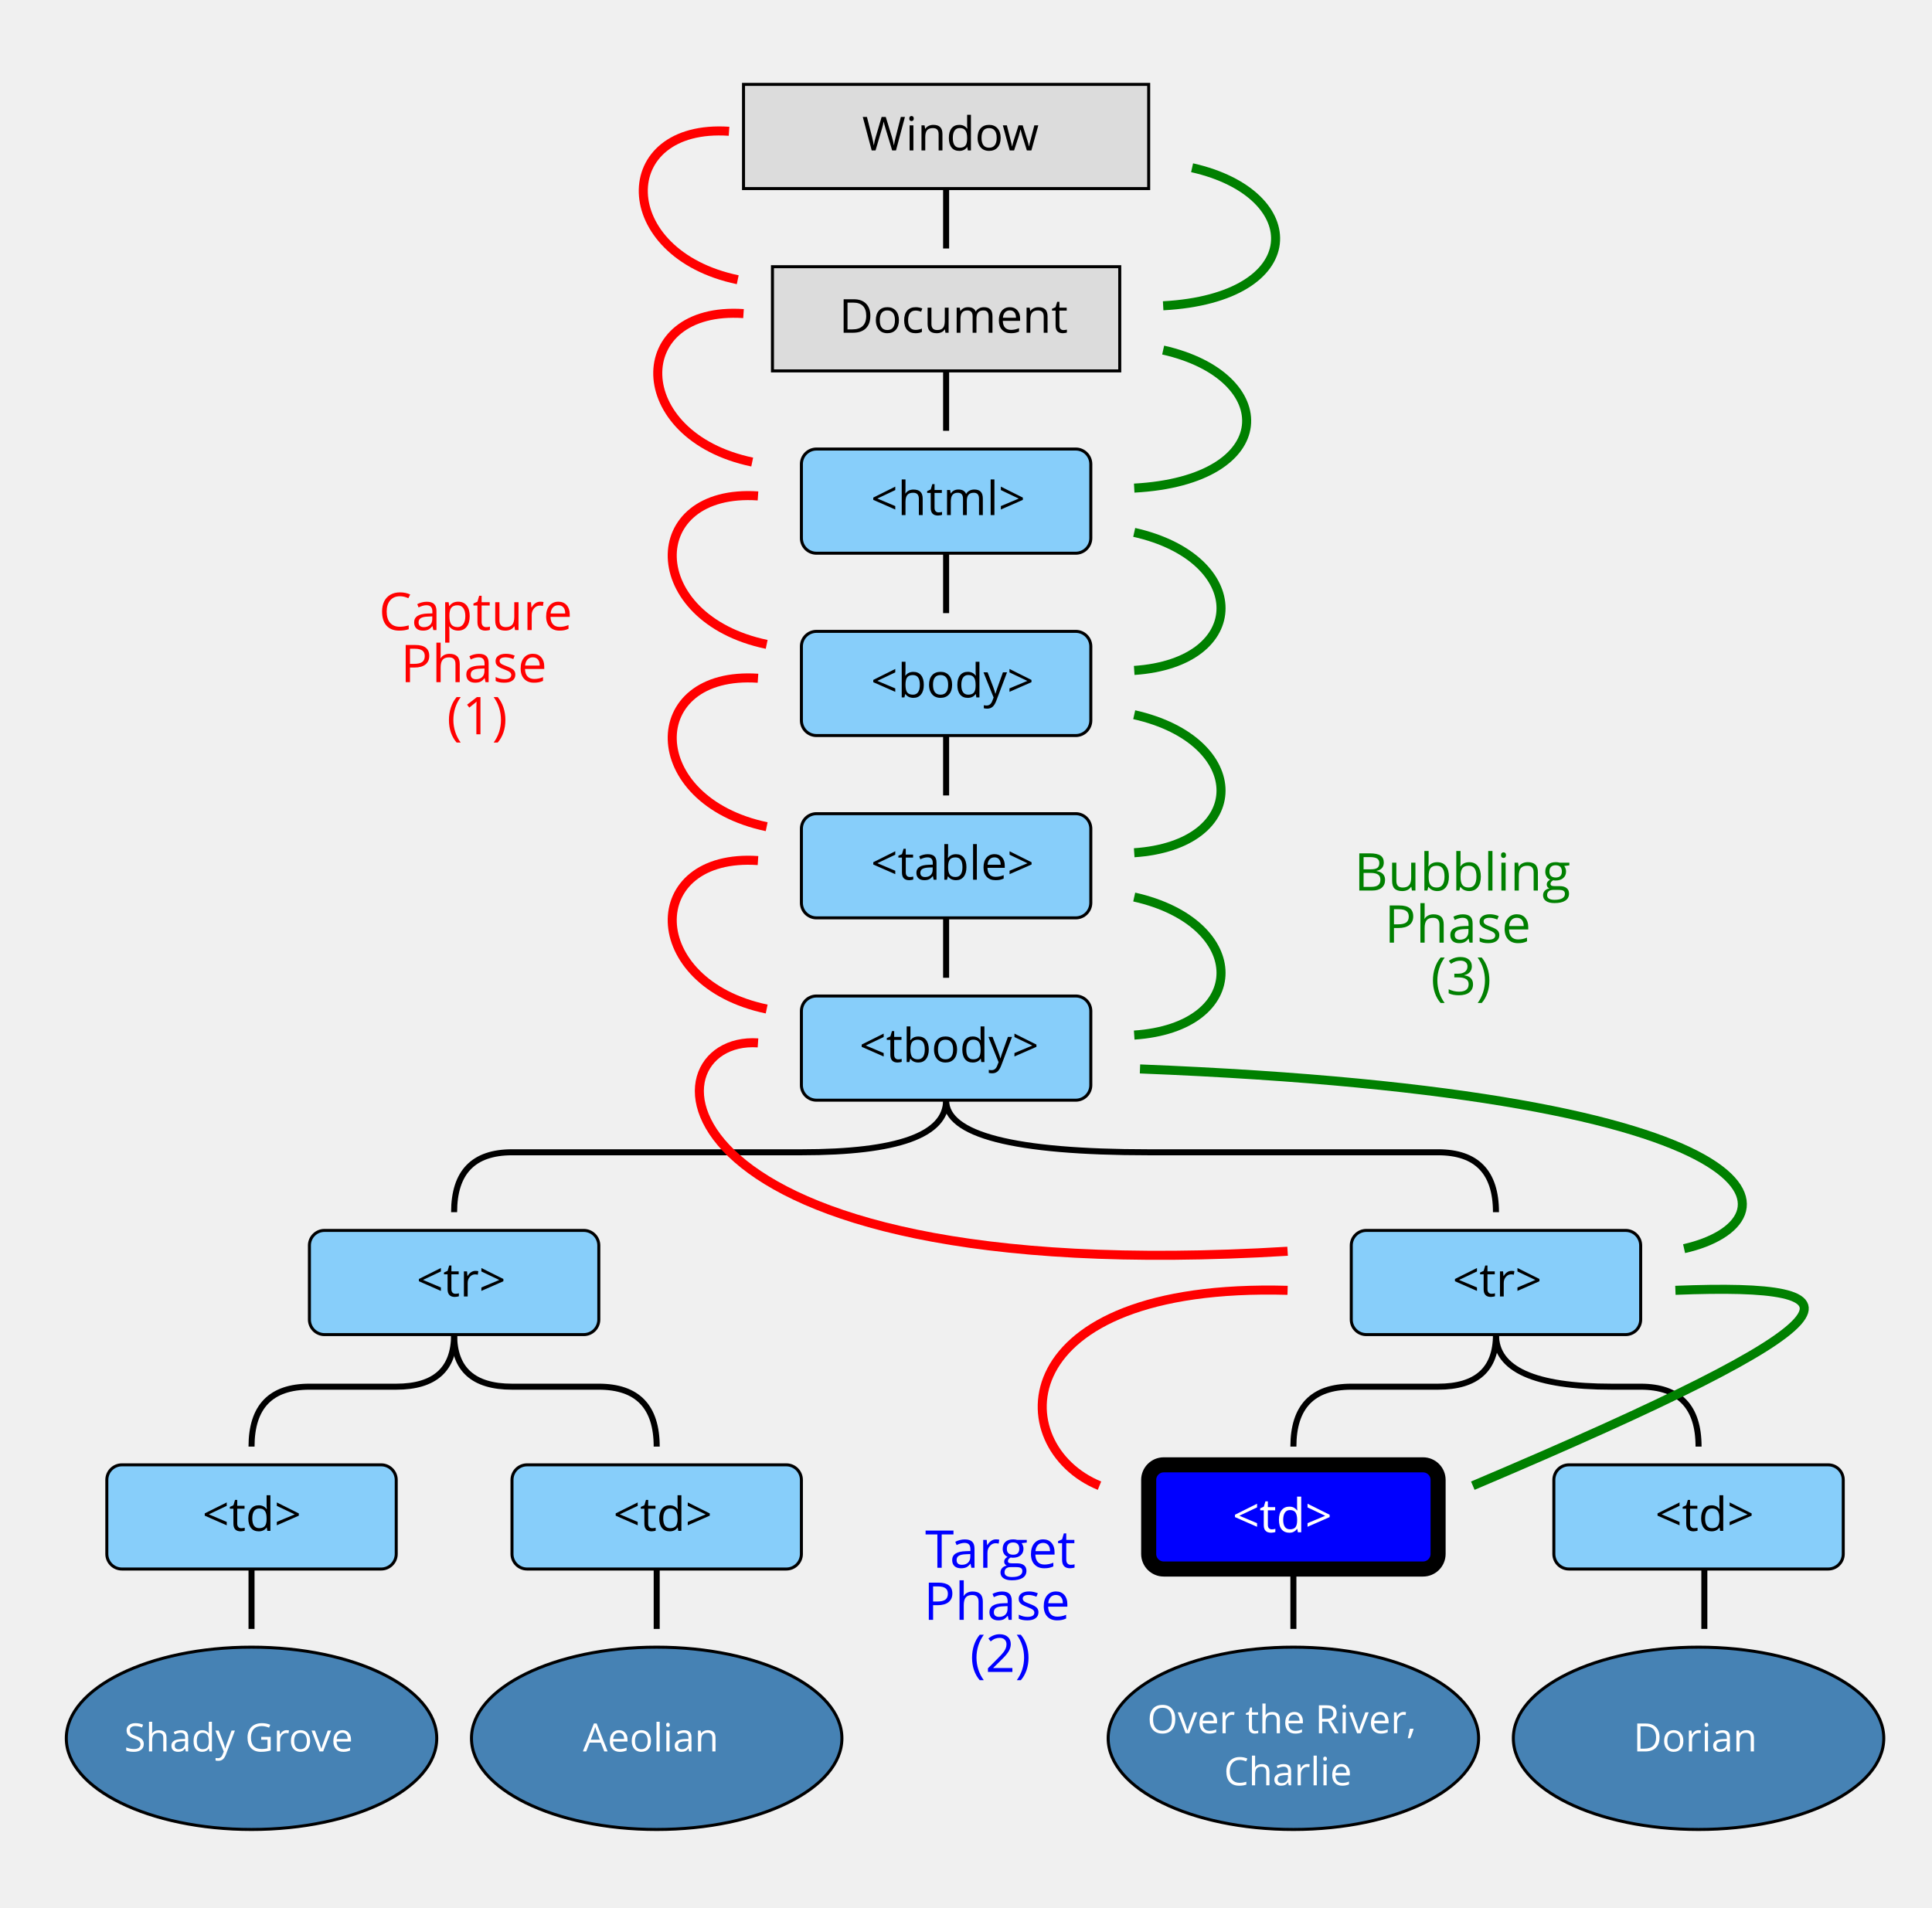
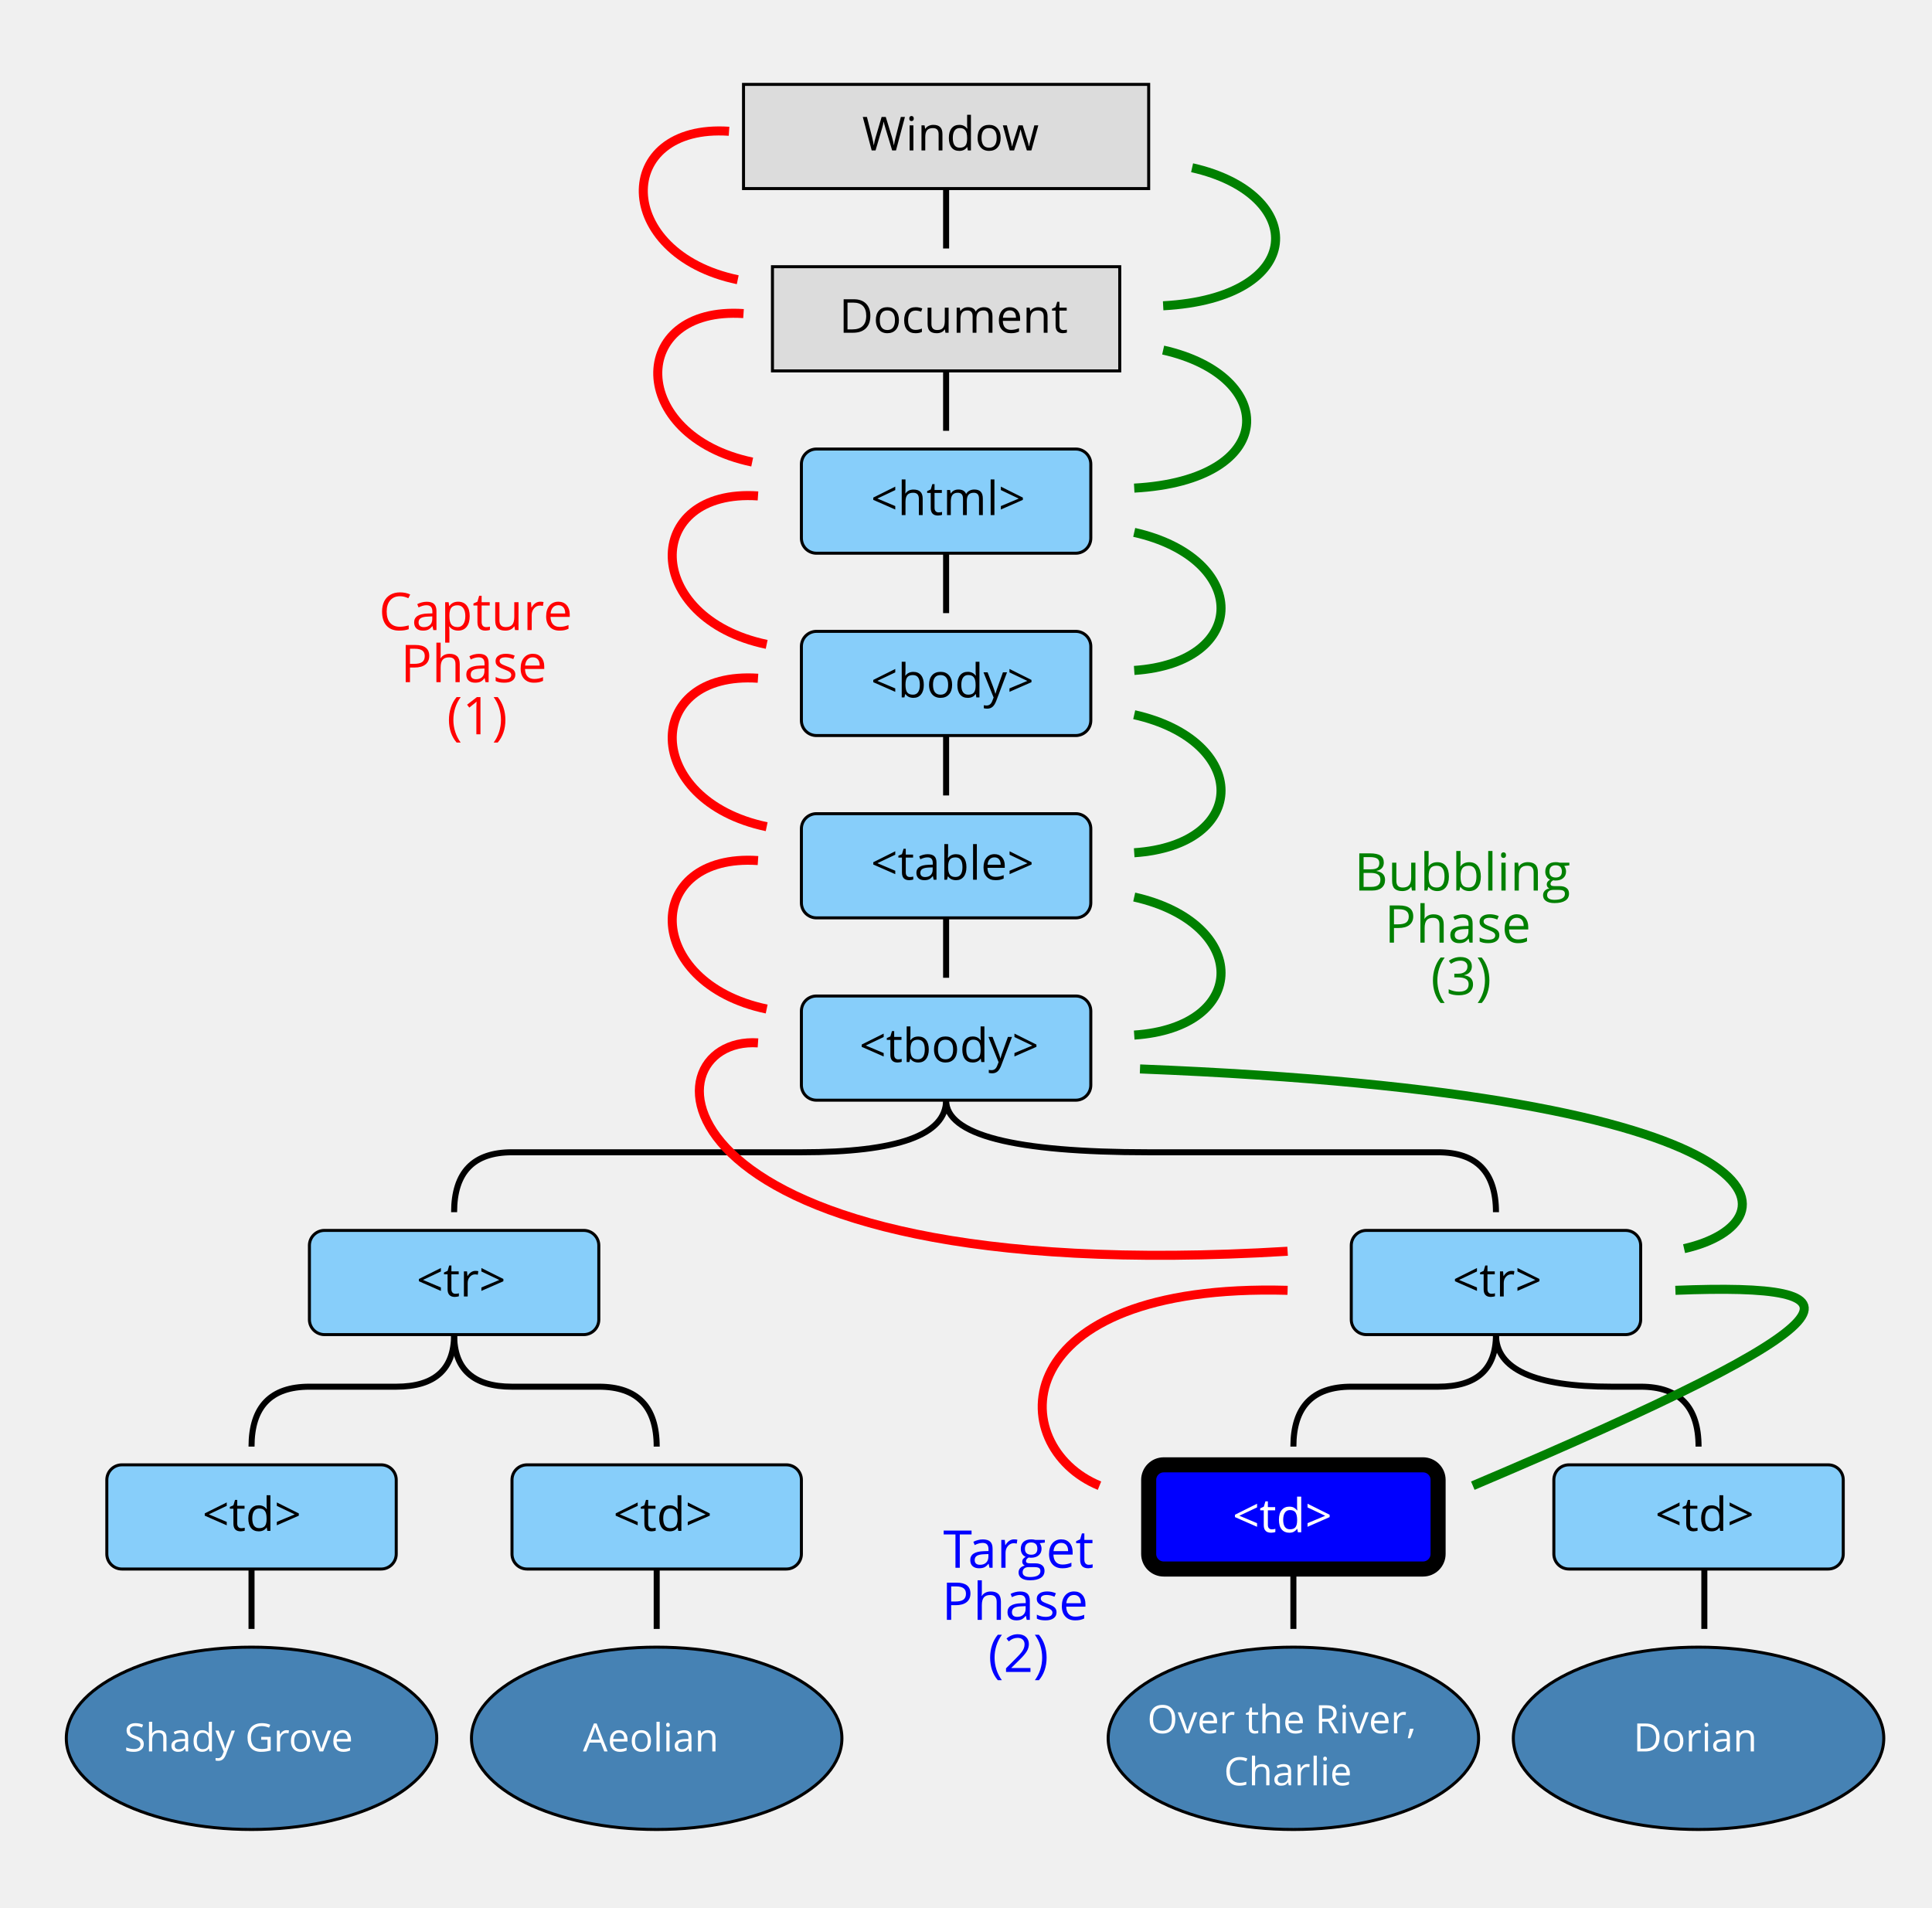
<svg xmlns="http://www.w3.org/2000/svg" width="641px" height="633px" viewBox="0 0 641 633" version="1.1">
  <g id="dom" stroke="none" stroke-width="1" fill="none" fill-rule="evenodd">
    <g id="eventflow.svg">
      <g id="eventflow" transform="translate(22, 28)">
        <g id="nodes">
          <g id="Window-node" transform="translate(224.6847, 0)">
            <g id="Group">
              <rect id="Rectangle-path" stroke="#000000" fill="#DCDCDC" x="0" y="0" width="134.427" height="34.567" />
              <text id="Window" fill="#000000" font-family="OpenSans-Regular, Open Sans" font-size="15.555" font-weight="normal">
                <tspan x="39.368" y="21.913">Window</tspan>
              </text>
            </g>
          </g>
          <g id="document-node" transform="translate(234.2866, 60.49254)">
            <g id="Group">
              <rect id="Rectangle-path" stroke="#000000" fill="#DCDCDC" x="0" y="0" width="115.223" height="34.567" />
              <text id="Document" fill="#000000" font-family="OpenSans-Regular, Open Sans" font-size="15.555" font-weight="normal">
                <tspan x="22.084" y="21.913">Document</tspan>
              </text>
            </g>
          </g>
          <g id="html-node" transform="translate(243.8885, 120.9851)">
            <rect id="Rectangle-path" stroke="#000000" fill="#87CEFA" x="0" y="0" width="96.019" height="34.567" rx="5" />
            <text id="&lt;html&gt;" fill="#000000" font-family="OpenSans-Regular, Open Sans" font-size="15.555" font-weight="normal">
              <tspan x="23.045" y="21.913">&lt;html&gt;</tspan>
            </text>
          </g>
          <g id="body-node" transform="translate(243.8885, 181.4776)">
            <rect id="Rectangle-path" stroke="#000000" fill="#87CEFA" x="0" y="0" width="96.019" height="34.567" rx="5" />
            <text id="&lt;body&gt;" fill="#000000" font-family="OpenSans-Regular, Open Sans" font-size="15.555" font-weight="normal">
              <tspan x="23.045" y="21.913">&lt;body&gt;</tspan>
            </text>
          </g>
          <g id="table-node" transform="translate(243.8885, 241.9701)">
            <rect id="Rectangle-path" stroke="#000000" fill="#87CEFA" x="0" y="0" width="96.019" height="34.567" rx="5" />
            <text id="&lt;table&gt;" fill="#000000" font-family="OpenSans-Regular, Open Sans" font-size="15.555" font-weight="normal">
              <tspan x="23.045" y="21.913">&lt;table&gt;</tspan>
            </text>
          </g>
          <g id="tbody-node" transform="translate(243.8885, 302.4627)">
            <rect id="Rectangle-path" stroke="#000000" fill="#87CEFA" x="0" y="0" width="96.019" height="34.567" rx="5" />
            <text id="&lt;tbody&gt;" fill="#000000" font-family="OpenSans-Regular, Open Sans" font-size="15.555" font-weight="normal">
              <tspan x="19.204" y="21.913">&lt;tbody&gt;</tspan>
            </text>
          </g>
          <g id="tr_1-node" transform="translate(80.65605, 380.2388)">
            <rect id="Rectangle-path" stroke="#000000" fill="#87CEFA" x="0" y="0" width="96.019" height="34.567" rx="5" />
            <text id="&lt;tr&gt;" fill="#000000" font-family="OpenSans-Regular, Open Sans" font-size="15.555" font-weight="normal">
              <tspan x="35.527" y="21.913">&lt;tr&gt;</tspan>
            </text>
          </g>
          <g id="tr_2-node" transform="translate(426.3248, 380.2388)">
            <rect id="Rectangle-path" stroke="#000000" fill="#87CEFA" x="0" y="0" width="96.019" height="34.567" rx="5" />
            <text id="&lt;tr&gt;" fill="#000000" font-family="OpenSans-Regular, Open Sans" font-size="15.555" font-weight="normal">
              <tspan x="33.607" y="21.913">&lt;tr&gt;</tspan>
            </text>
          </g>
          <g id="tr_1_td_1-node" transform="translate(13.44267, 458.0149)">
            <rect id="Rectangle-path" stroke="#000000" fill="#87CEFA" x="0" y="0" width="96.019" height="34.567" rx="5" />
            <text id="&lt;td&gt;" fill="#000000" font-family="OpenSans-Regular, Open Sans" font-size="15.555" font-weight="normal">
              <tspan x="31.686" y="21.913">&lt;td&gt;</tspan>
            </text>
          </g>
          <g id="tr_1_td_1_text-node" transform="translate(0, 518.5075)">
            <ellipse id="Oval" stroke="#000000" fill="#4682B4" cx="61.452" cy="30.246" rx="61.452" ry="30.246" />
            <text id="Shady-Grove" fill="#FFFFFF" font-family="OpenSans-Regular, Open Sans" font-size="12.963" font-weight="normal">
              <tspan x="19.204" y="34.604">Shady Grove</tspan>
            </text>
          </g>
          <g id="tr_1_td_2-node" transform="translate(147.8694, 458.0149)">
            <rect id="Rectangle-path" stroke="#000000" fill="#87CEFA" x="0" y="0" width="96.019" height="34.567" rx="5" />
            <text id="&lt;td&gt;" fill="#000000" font-family="OpenSans-Regular, Open Sans" font-size="15.555" font-weight="normal">
              <tspan x="33.607" y="21.913">&lt;td&gt;</tspan>
            </text>
          </g>
          <g id="tr_1_td_2_text-node" transform="translate(134.4268, 518.5075)">
            <ellipse id="Oval" stroke="#000000" fill="#4682B4" cx="61.452" cy="30.246" rx="61.452" ry="30.246" />
            <text id="Aeolian" fill="#FFFFFF" font-family="OpenSans-Regular, Open Sans" font-size="12.963" font-weight="normal">
              <tspan x="36.967" y="34.604">Aeolian</tspan>
            </text>
          </g>
          <g id="tr_2_td_1-node" transform="translate(359.1115, 458.0149)">
            <rect id="Rectangle-path" stroke="#000000" fill="#0000FF" x="0" y="0" width="96.019" height="34.567" rx="5" />
            <text id="&lt;td&gt;" fill="#FFFFFF" font-family="PTMono-Regular, PT Mono" font-size="15.555" font-weight="normal">
              <tspan x="27.846" y="22.37">&lt;td&gt;</tspan>
            </text>
          </g>
          <g id="tr_2_td_1_text-node" transform="translate(345.6688, 518.5075)">
            <ellipse id="Oval" stroke="#000000" fill="#4682B4" cx="61.452" cy="30.246" rx="61.452" ry="30.246" />
            <g id="Group" transform="translate(12.48248, 14.55522)" fill="#FFFFFF" font-family="OpenSans-Regular, Open Sans" font-size="12.963" font-weight="normal">
              <text id="Over-the-River,">
                <tspan x="0.48" y="14">Over the River,</tspan>
              </text>
              <text id="Charlie">
                <tspan x="25.925" y="31.284">Charlie</tspan>
              </text>
            </g>
          </g>
          <g id="tr_2_td_2-node" transform="translate(493.5382, 458.0149)">
            <rect id="Rectangle-path" stroke="#000000" fill="#87CEFA" x="0" y="0" width="96.019" height="34.567" rx="5" />
            <text id="&lt;td&gt;" fill="#000000" font-family="OpenSans-Regular, Open Sans" font-size="15.555" font-weight="normal">
              <tspan x="33.607" y="21.913">&lt;td&gt;</tspan>
            </text>
          </g>
          <g id="tr_2_td_2_text-node" transform="translate(480.0955, 518.5075)">
            <ellipse id="Oval" stroke="#000000" fill="#4682B4" cx="61.452" cy="30.246" rx="61.452" ry="30.246" />
            <text id="Dorian" fill="#FFFFFF" font-family="OpenSans-Regular, Open Sans" font-size="12.963" font-weight="normal">
              <tspan x="39.848" y="34.604">Dorian</tspan>
            </text>
          </g>
        </g>
        <g id="edges" transform="translate(61.45223, 34.56716)" stroke="#000000" stroke-width="2">
          <path d="M230.446,0 L230.446,19.876" id="window-document" fill="#000000" />
          <path d="M230.446,60.493 L230.446,80.369" id="document-html" fill="#000000" />
          <path d="M230.446,120.985 L230.446,140.861" id="html-body" fill="#000000" />
          <path d="M230.446,181.478 L230.446,201.354" id="body-table" fill="#000000" />
          <path d="M230.446,241.97 L230.446,261.846" id="table-tbody" fill="#000000" />
          <path d="M230.446,302.463 C230.446,313.985 214.443,319.746 182.436,319.746 L86.417,319.746 C73.615,319.746 67.213,326.372 67.213,339.622" id="tbody-tr_1" />
          <path d="M230.446,302.463 C230.446,313.985 252.85,319.746 297.659,319.746 L393.678,319.746 C406.481,319.746 412.882,326.372 412.882,339.622" id="tbody-tr_2" />
          <path d="M67.213,380.239 C67.213,391.761 60.812,397.522 48.01,397.522 L19.204,397.522 C6.401,397.522 0,404.148 0,417.399" id="tr_1-tr_2_td_1" />
          <path d="M67.213,380.239 C67.213,391.761 73.615,397.522 86.417,397.522 L115.223,397.522 C128.025,397.522 134.427,404.148 134.427,417.399" id="tr_1-tr_2_td_2" />
          <path d="M412.882,380.239 C412.882,391.761 406.481,397.522 393.678,397.522 L364.873,397.522 C352.07,397.522 345.669,404.148 345.669,417.399" id="tr_2-tr_2_td_1" />
          <path d="M412.882,380.239 C412.882,391.761 425.685,397.522 451.29,397.522 L460.892,397.522 C473.694,397.522 480.096,404.148 480.096,417.399" id="tr_2-tr_2_td_2" />
          <path d="M0,458.015 L0,477.891" id="tr_1_td_1-text" fill="#000000" />
          <path d="M134.427,458.015 L134.427,477.891" id="tr_1_td_2-text" fill="#000000" />
          <path d="M345.669,458.015 L345.669,477.891" id="tr_2_td_1-text" fill="#000000" />
          <path d="M482.016,458.015 L482.016,477.891" id="tr_2_td_2-text" fill="#000000" />
        </g>
        <g id="event-flow" transform="translate(103.7006, 14.69105)">
-           <g id="target_phase" transform="translate(180.2771, 443.3239)">
+           <g id="target_phase" transform="translate(186.2771, 443.3239)">
            <text id="Target" fill="#0000FF" font-family="OpenSans-Regular, Open Sans" font-size="17.284" font-weight="normal">
              <tspan x="0.96" y="34.148">Target</tspan>
            </text>
            <text id="Phase" fill="#0000FF" font-family="OpenSans-Regular, Open Sans" font-size="17.284" font-weight="normal">
              <tspan x="0.48" y="51.431">Phase</tspan>
            </text>
            <text id="(2)" fill="#0000FF" font-family="OpenSans-Regular, Open Sans" font-size="17.284" font-weight="normal">
              <tspan x="15.843" y="68.715">(2)</tspan>
            </text>
-             <rect id="Rectangle-path" stroke="#000000" stroke-width="5" x="75.134" y="0" width="96.019" height="34.567" rx="5" />
+             <rect id="Rectangle-path" stroke="#000000" stroke-width="5" x="69.134" y="0" width="96.019" height="34.567" rx="5" />
          </g>
          <g id="capture_phase">
            <text id="Capture" fill="#FF0000" font-family="OpenSans-Regular, Open Sans" font-size="17.284" font-weight="normal">
              <tspan x="0" y="166.367">Capture</tspan>
            </text>
            <text id="Phase" fill="#FF0000" font-family="OpenSans-Regular, Open Sans" font-size="17.284" font-weight="normal">
              <tspan x="7.201" y="183.651">Phase</tspan>
            </text>
            <text id="(1)" fill="#FF0000" font-family="OpenSans-Regular, Open Sans" font-size="17.284" font-weight="normal">
              <tspan x="22.564" y="200.934">(1)</tspan>
            </text>
            <path d="M116.183,0.864 C77.775,-1.728 77.775,41.481 119.064,50.122" id="capture_phase_arrow" stroke="#FF0000" stroke-width="3" />
            <g id="capture_phase_arrow-link" transform="translate(92.17834, 60.49254)" stroke="#FF0000" stroke-width="3">
              <path d="M28.806,0.864 C-9.602,-1.728 -9.602,41.481 31.686,50.122" id="capture_phase_arrow" />
            </g>
            <g id="capture_phase_arrow-link" transform="translate(96.9793, 120.9851)" stroke="#FF0000" stroke-width="3">
              <path d="M28.806,0.864 C-9.602,-1.728 -9.602,41.481 31.686,50.122" id="capture_phase_arrow" />
            </g>
            <g id="capture_phase_arrow-link" transform="translate(96.9793, 181.4776)" stroke="#FF0000" stroke-width="3">
              <path d="M28.806,0.864 C-9.602,-1.728 -9.602,41.481 31.686,50.122" id="capture_phase_arrow" />
            </g>
            <g id="capture_phase_arrow-link" transform="translate(96.9793, 241.9701)" stroke="#FF0000" stroke-width="3">
              <path d="M28.806,0.864 C-9.602,-1.728 -9.602,41.481 31.686,50.122" id="capture_phase_arrow" />
            </g>
            <path d="M125.785,303.327 C87.377,300.734 87.377,385.424 301.5,372.461" id="capture_phase_arrow2" stroke="#FF0000" stroke-width="3" />
            <path d="M301.5,385.424 C207.401,382.831 207.401,437.275 239.088,450.237" id="capture_phase_arrow3" stroke="#FF0000" stroke-width="3" />
          </g>
          <g id="bubble_phase" transform="translate(250.6099, 12.96269)">
            <text id="Bubbling" fill="#008000" font-family="OpenSans-Regular, Open Sans" font-size="17.284" font-weight="normal">
              <tspan x="72.975" y="239.822">Bubbling</tspan>
            </text>
            <text id="Phase" fill="#008000" font-family="OpenSans-Regular, Open Sans" font-size="17.284" font-weight="normal">
              <tspan x="83.057" y="257.106">Phase</tspan>
            </text>
            <text id="(3)" fill="#008000" font-family="OpenSans-Regular, Open Sans" font-size="17.284" font-weight="normal">
              <tspan x="98.42" y="274.39">(3)</tspan>
            </text>
            <path d="M112.342,437.275 C244.849,381.103 244.849,369.869 179.556,372.461" id="bubble_phase_arrow3" stroke="#008000" stroke-width="3" />
            <path d="M182.436,358.634 C220.844,349.993 220.844,307.648 1.92,299.006" id="bubble_phase_arrow2" stroke="#008000" stroke-width="3" />
            <path d="M0,287.772 C38.408,285.179 38.408,250.612 0,241.97" id="bubble_phase_arrow" stroke="#008000" stroke-width="3" />
            <g id="bubble_phase_arrow-link" transform="translate(0, 181.4776)" stroke="#008000" stroke-width="3">
              <path d="M0,45.801 C38.408,43.209 38.408,8.642 0,0" id="bubble_phase_arrow" />
            </g>
            <g id="bubble_phase_arrow-link" transform="translate(0, 120.9851)" stroke="#008000" stroke-width="3">
              <path d="M0,45.801 C38.408,43.209 38.408,8.642 0,0" id="bubble_phase_arrow" />
            </g>
            <path d="M0,106.294 C48.01,103.701 48.01,69.134 9.602,60.493" id="bubble_phase_arrow4" stroke="#008000" stroke-width="3" />
            <path d="M9.602,45.801 C57.611,43.209 57.611,8.642 19.204,0" id="bubble_phase_arrow" stroke="#008000" stroke-width="3" />
          </g>
        </g>
      </g>
    </g>
  </g>
</svg>
